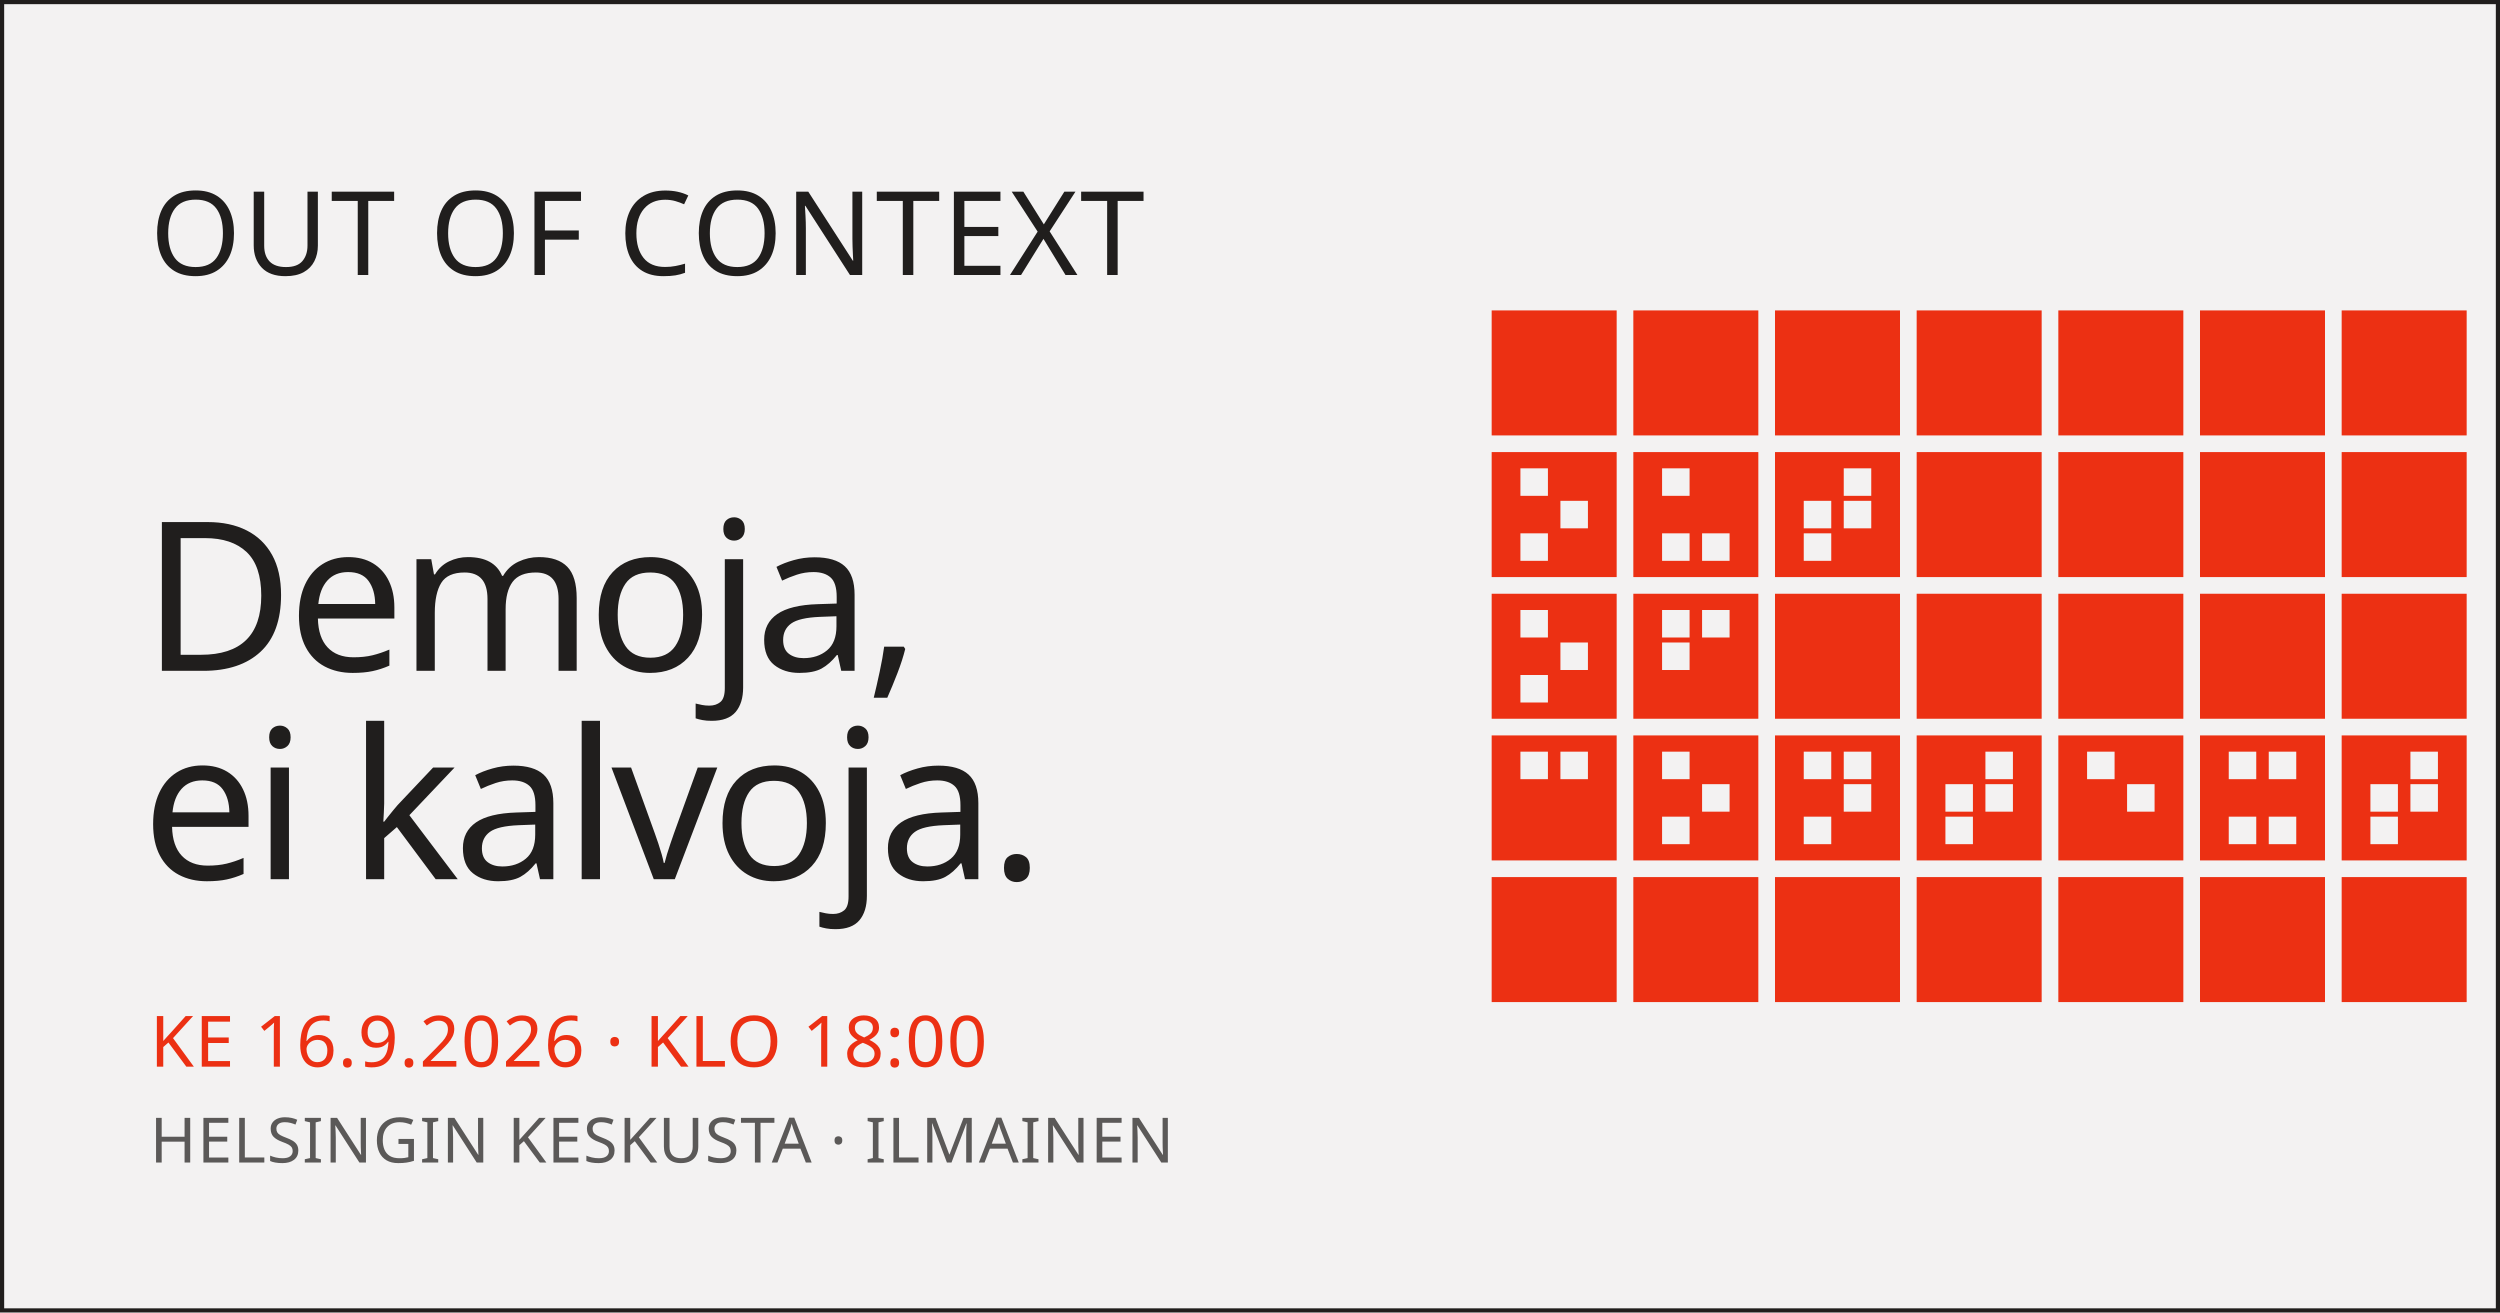
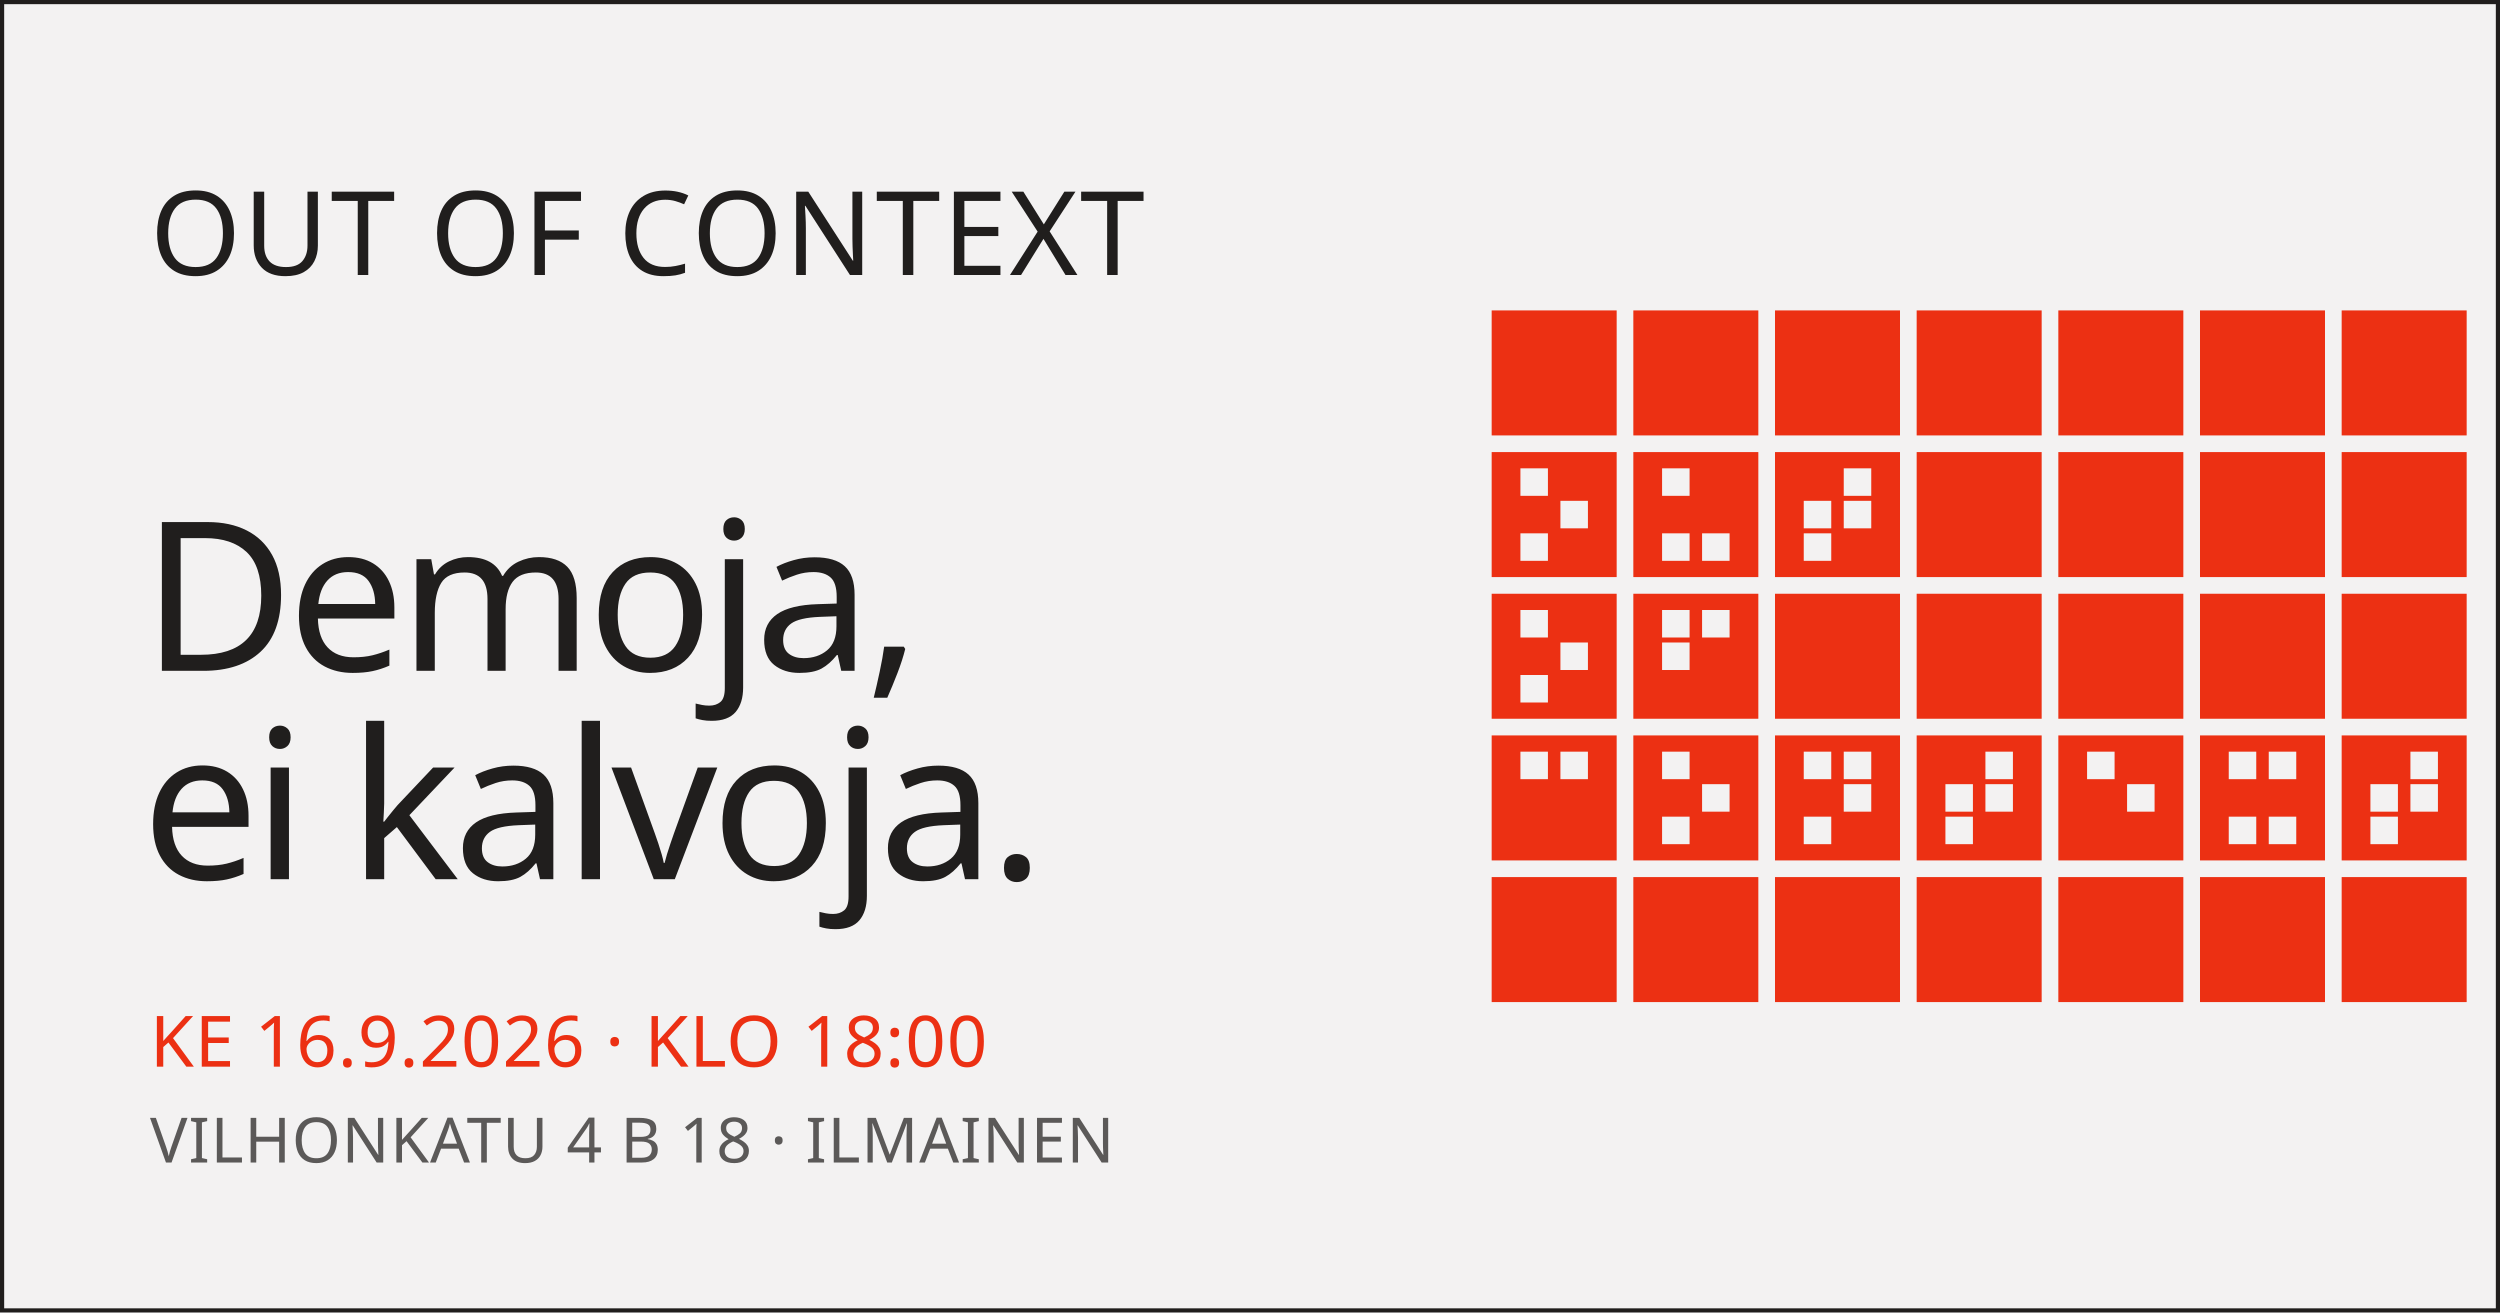
<svg xmlns="http://www.w3.org/2000/svg" width="1200" height="630" viewBox="0 0 1200 630">
  <rect width="1200" height="630" fill="#f3f2f2" />
  <rect x="1" y="1" width="1198" height="628" fill="none" stroke="#201e1d" stroke-width="2" />
  <text x="72" y="132" font-family="Archivo Black, Archivo, sans-serif" font-size="56" letter-spacing="1" fill="#201e1d">OUT OF CONTEXT</text>
  <text x="68" y="322" font-family="Archivo Black, Archivo, sans-serif" font-size="100" letter-spacing="-3" fill="#201e1d">Demoja,</text>
  <text x="68" y="422" font-family="Archivo Black, Archivo, sans-serif" font-size="100" letter-spacing="-3" fill="#201e1d">ei kalvoja.</text>
  <text x="72" y="512" font-family="Archivo Black, Archivo, sans-serif" font-size="34" letter-spacing="0.5" fill="#ec3013">KE 16.9.2026 · KLO 18:00</text>
-   <text x="72" y="558" font-family="Archivo Black, Archivo, sans-serif" font-size="30" letter-spacing="0.5" fill="#201e1d" opacity="0.72">HELSINGIN KESKUSTA · ILMAINEN</text>
+   <text x="72" y="558" font-family="Archivo Black, Archivo, sans-serif" font-size="30" letter-spacing="0.5" fill="#201e1d" opacity="0.72">VILHONKATU 4 B 18 · ILMAINEN</text>
  <rect x="716" y="149" width="60" height="60" fill="#ec3013" />
  <rect x="784" y="149" width="60" height="60" fill="#ec3013" />
  <rect x="852" y="149" width="60" height="60" fill="#ec3013" />
  <rect x="920" y="149" width="60" height="60" fill="#ec3013" />
  <rect x="988" y="149" width="60" height="60" fill="#ec3013" />
  <rect x="1056" y="149" width="60" height="60" fill="#ec3013" />
  <rect x="1124" y="149" width="60" height="60" fill="#ec3013" />
  <rect x="716" y="217" width="60" height="60" fill="#ec3013" />
  <rect x="729.8" y="224.8" width="13.2" height="13.2" fill="#f3f2f2" />
  <rect x="729.8" y="256.0" width="13.2" height="13.2" fill="#f3f2f2" />
  <rect x="749.0" y="240.4" width="13.2" height="13.2" fill="#f3f2f2" />
  <rect x="784" y="217" width="60" height="60" fill="#ec3013" />
  <rect x="797.8" y="224.8" width="13.2" height="13.2" fill="#f3f2f2" />
  <rect x="797.8" y="256.0" width="13.2" height="13.2" fill="#f3f2f2" />
  <rect x="817.0" y="256.0" width="13.2" height="13.2" fill="#f3f2f2" />
  <rect x="852" y="217" width="60" height="60" fill="#ec3013" />
  <rect x="865.8" y="240.4" width="13.2" height="13.2" fill="#f3f2f2" />
  <rect x="865.8" y="256.0" width="13.2" height="13.2" fill="#f3f2f2" />
  <rect x="885.0" y="224.8" width="13.2" height="13.2" fill="#f3f2f2" />
  <rect x="885.0" y="240.4" width="13.2" height="13.2" fill="#f3f2f2" />
  <rect x="920" y="217" width="60" height="60" fill="#ec3013" />
  <rect x="988" y="217" width="60" height="60" fill="#ec3013" />
  <rect x="1056" y="217" width="60" height="60" fill="#ec3013" />
  <rect x="1124" y="217" width="60" height="60" fill="#ec3013" />
  <rect x="716" y="285" width="60" height="60" fill="#ec3013" />
  <rect x="729.8" y="292.8" width="13.2" height="13.2" fill="#f3f2f2" />
  <rect x="729.8" y="324.0" width="13.2" height="13.2" fill="#f3f2f2" />
  <rect x="749.0" y="308.4" width="13.2" height="13.2" fill="#f3f2f2" />
  <rect x="784" y="285" width="60" height="60" fill="#ec3013" />
  <rect x="797.8" y="292.8" width="13.2" height="13.2" fill="#f3f2f2" />
  <rect x="797.8" y="308.4" width="13.2" height="13.2" fill="#f3f2f2" />
  <rect x="817.0" y="292.8" width="13.2" height="13.2" fill="#f3f2f2" />
  <rect x="852" y="285" width="60" height="60" fill="#ec3013" />
  <rect x="920" y="285" width="60" height="60" fill="#ec3013" />
  <rect x="988" y="285" width="60" height="60" fill="#ec3013" />
  <rect x="1056" y="285" width="60" height="60" fill="#ec3013" />
  <rect x="1124" y="285" width="60" height="60" fill="#ec3013" />
  <rect x="716" y="353" width="60" height="60" fill="#ec3013" />
  <rect x="729.8" y="360.8" width="13.2" height="13.2" fill="#f3f2f2" />
  <rect x="749.0" y="360.8" width="13.2" height="13.2" fill="#f3f2f2" />
  <rect x="784" y="353" width="60" height="60" fill="#ec3013" />
  <rect x="797.8" y="360.8" width="13.2" height="13.2" fill="#f3f2f2" />
  <rect x="797.8" y="392.0" width="13.2" height="13.2" fill="#f3f2f2" />
  <rect x="817.0" y="376.4" width="13.2" height="13.2" fill="#f3f2f2" />
  <rect x="852" y="353" width="60" height="60" fill="#ec3013" />
  <rect x="865.8" y="360.8" width="13.2" height="13.2" fill="#f3f2f2" />
  <rect x="865.8" y="392.0" width="13.2" height="13.2" fill="#f3f2f2" />
  <rect x="885.0" y="360.8" width="13.2" height="13.2" fill="#f3f2f2" />
  <rect x="885.0" y="376.4" width="13.2" height="13.2" fill="#f3f2f2" />
  <rect x="920" y="353" width="60" height="60" fill="#ec3013" />
  <rect x="933.8" y="376.4" width="13.2" height="13.2" fill="#f3f2f2" />
  <rect x="933.8" y="392.0" width="13.2" height="13.2" fill="#f3f2f2" />
  <rect x="953.0" y="360.8" width="13.2" height="13.2" fill="#f3f2f2" />
  <rect x="953.0" y="376.4" width="13.2" height="13.2" fill="#f3f2f2" />
  <rect x="988" y="353" width="60" height="60" fill="#ec3013" />
  <rect x="1001.8" y="360.8" width="13.2" height="13.2" fill="#f3f2f2" />
  <rect x="1021.0" y="376.4" width="13.2" height="13.2" fill="#f3f2f2" />
  <rect x="1056" y="353" width="60" height="60" fill="#ec3013" />
  <rect x="1069.8" y="360.8" width="13.2" height="13.2" fill="#f3f2f2" />
  <rect x="1069.8" y="392.0" width="13.2" height="13.2" fill="#f3f2f2" />
  <rect x="1089.0" y="360.8" width="13.2" height="13.2" fill="#f3f2f2" />
  <rect x="1089.0" y="392.0" width="13.2" height="13.2" fill="#f3f2f2" />
  <rect x="1124" y="353" width="60" height="60" fill="#ec3013" />
  <rect x="1137.8" y="376.4" width="13.2" height="13.2" fill="#f3f2f2" />
  <rect x="1137.8" y="392.0" width="13.2" height="13.2" fill="#f3f2f2" />
  <rect x="1157.0" y="360.8" width="13.2" height="13.2" fill="#f3f2f2" />
  <rect x="1157.0" y="376.4" width="13.2" height="13.2" fill="#f3f2f2" />
  <rect x="716" y="421" width="60" height="60" fill="#ec3013" />
  <rect x="784" y="421" width="60" height="60" fill="#ec3013" />
  <rect x="852" y="421" width="60" height="60" fill="#ec3013" />
  <rect x="920" y="421" width="60" height="60" fill="#ec3013" />
  <rect x="988" y="421" width="60" height="60" fill="#ec3013" />
  <rect x="1056" y="421" width="60" height="60" fill="#ec3013" />
  <rect x="1124" y="421" width="60" height="60" fill="#ec3013" />
</svg>
